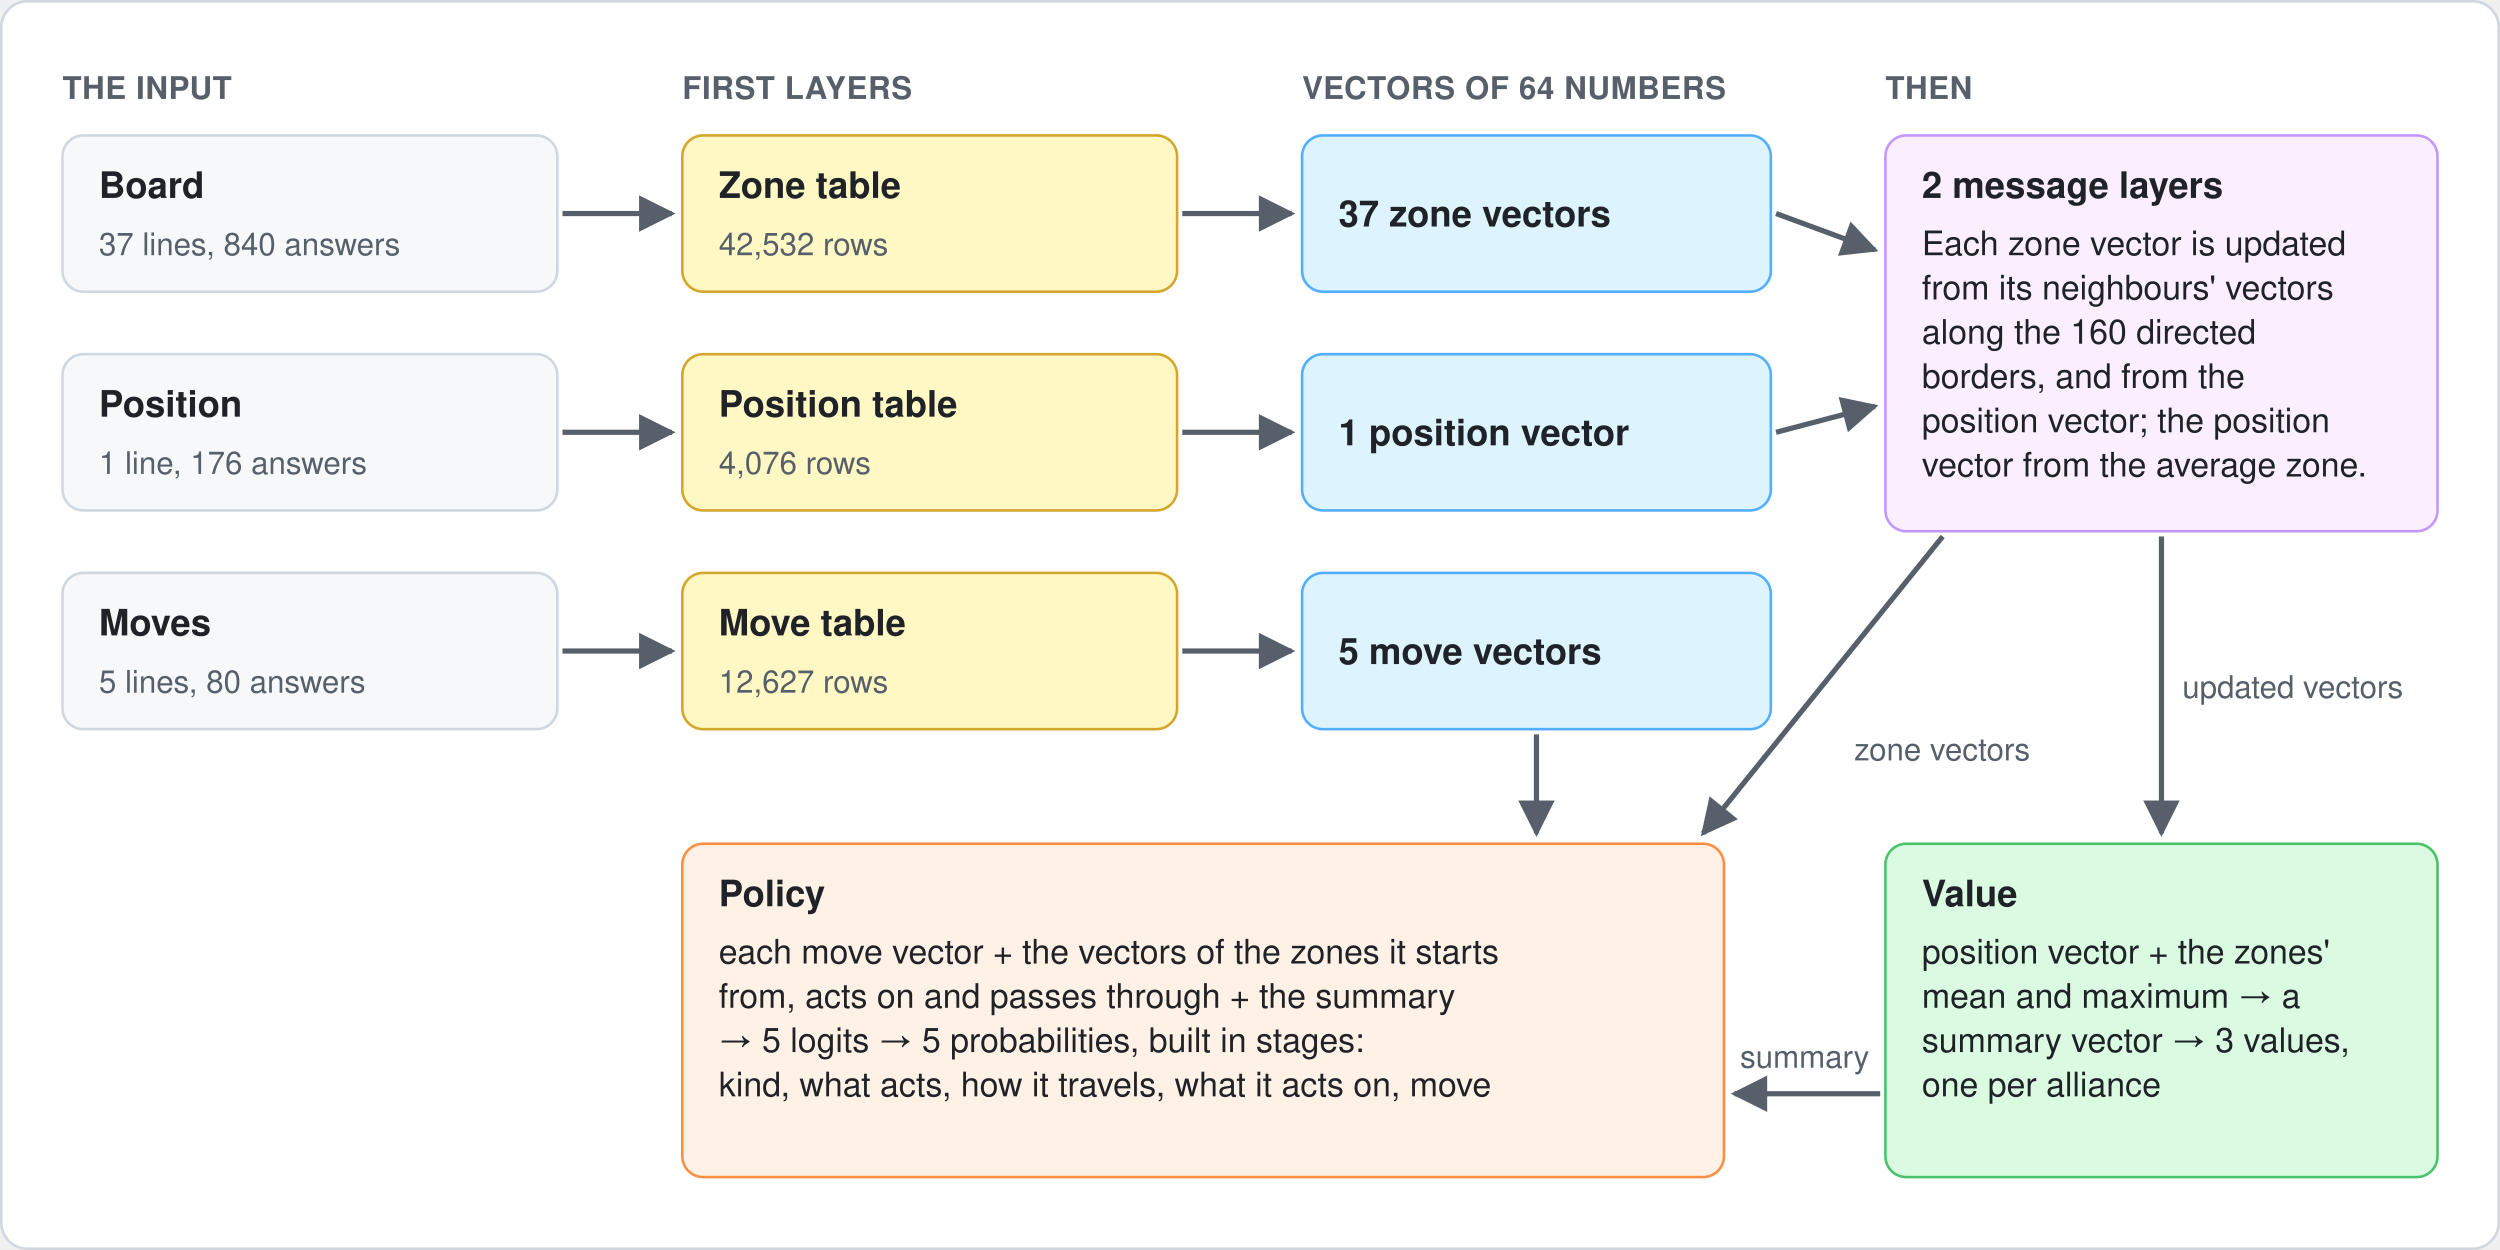
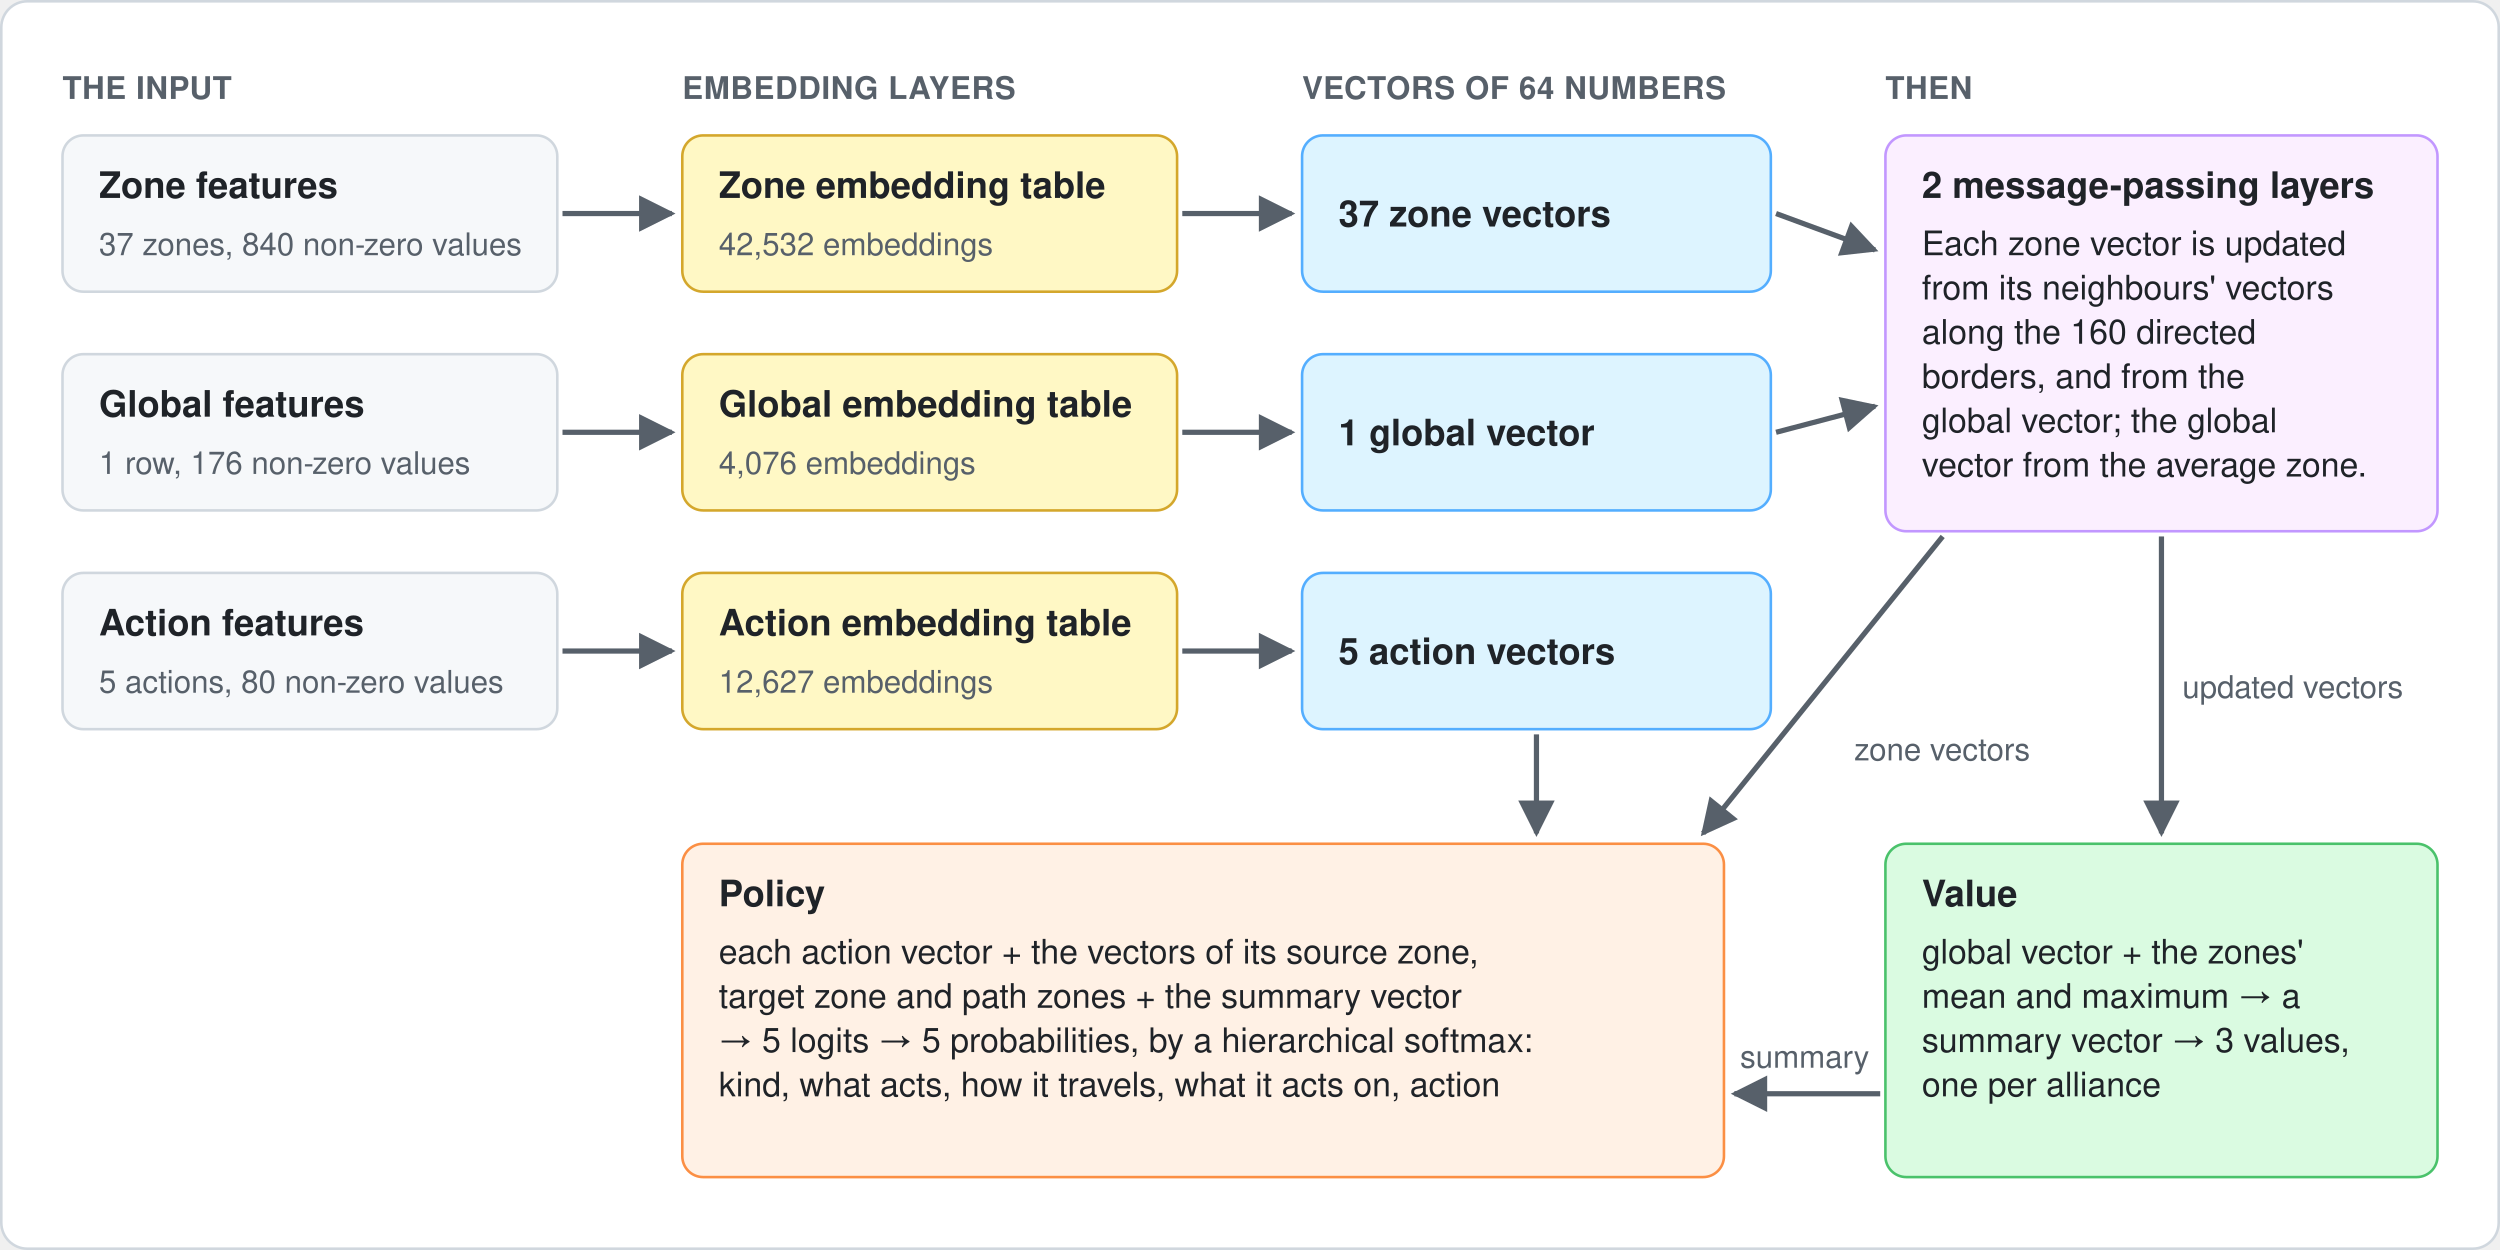
<svg xmlns="http://www.w3.org/2000/svg" width="960" height="480" viewBox="0 0 960 480" role="img" aria-labelledby="title desc">
  <defs>
    <marker id="arrow" viewBox="0 0 10 10" refX="9" refY="5" markerWidth="7" markerHeight="7" orient="auto-start-reverse">
      <path d="M 0 0 L 10 5 L 0 10 z" fill="#57606a" />
    </marker>
    <style>
      text { font-family: -apple-system, BlinkMacSystemFont, "Segoe UI", Helvetica, Arial, sans-serif; fill: #1f2328; }
      .col { font-size: 12px; fill: #57606a; font-weight: 600; letter-spacing: 0.02em; }
      .name { font-size: 14px; font-weight: 600; }
      .body { font-size: 13px; }
      .small { font-size: 12px; fill: #57606a; }
      .label { font-size: 12px; fill: #57606a; }
    </style>
  </defs>
  <rect x="0.5" y="0.5" width="959" height="479" rx="10" fill="#ffffff" stroke="#d0d7de" />
  <text class="col" x="24" y="38">THE INPUT</text>
-   <text class="col" x="262" y="38">FIRST LAYERS</text>
+   <text class="col" x="262" y="38">EMBEDDING LAYERS</text>
  <text class="col" x="500" y="38">VECTORS OF 64 NUMBERS</text>
  <text class="col" x="724" y="38">THEN</text>
  <rect x="24" y="52" width="190" height="60" rx="8" fill="#f6f8fa" stroke="#d0d7de" />
-   <text class="name" x="38" y="76">Board</text>
-   <text class="small" x="38" y="98">37 lines, 840 answers</text>
+   <text class="name" x="38" y="76">Zone features</text>
+   <text class="small" x="38" y="98">37 zones, 840 non-zero values</text>
  <rect x="262" y="52" width="190" height="60" rx="8" fill="#fff8c5" stroke="#d4a72c" />
-   <text class="name" x="276" y="76">Zone table</text>
-   <text class="small" x="276" y="98">42,532 rows</text>
+   <text class="name" x="276" y="76">Zone embedding table</text>
+   <text class="small" x="276" y="98">42,532 embeddings</text>
  <rect x="500" y="52" width="180" height="60" rx="8" fill="#ddf4ff" stroke="#54aeff" />
  <text class="name" x="514" y="87">37 zone vectors</text>
  <rect x="24" y="136" width="190" height="60" rx="8" fill="#f6f8fa" stroke="#d0d7de" />
-   <text class="name" x="38" y="160">Position</text>
-   <text class="small" x="38" y="182">1 line, 176 answers</text>
+   <text class="name" x="38" y="160">Global features</text>
+   <text class="small" x="38" y="182">1 row, 176 non-zero values</text>
  <rect x="262" y="136" width="190" height="60" rx="8" fill="#fff8c5" stroke="#d4a72c" />
-   <text class="name" x="276" y="160">Position table</text>
-   <text class="small" x="276" y="182">4,076 rows</text>
+   <text class="name" x="276" y="160">Global embedding table</text>
+   <text class="small" x="276" y="182">4,076 embeddings</text>
  <rect x="500" y="136" width="180" height="60" rx="8" fill="#ddf4ff" stroke="#54aeff" />
-   <text class="name" x="514" y="171">1 position vector</text>
+   <text class="name" x="514" y="171">1 global vector</text>
  <rect x="24" y="220" width="190" height="60" rx="8" fill="#f6f8fa" stroke="#d0d7de" />
-   <text class="name" x="38" y="244">Moves</text>
-   <text class="small" x="38" y="266">5 lines, 80 answers</text>
+   <text class="name" x="38" y="244">Action features</text>
+   <text class="small" x="38" y="266">5 actions, 80 non-zero values</text>
  <rect x="262" y="220" width="190" height="60" rx="8" fill="#fff8c5" stroke="#d4a72c" />
-   <text class="name" x="276" y="244">Move table</text>
-   <text class="small" x="276" y="266">12,627 rows</text>
+   <text class="name" x="276" y="244">Action embedding table</text>
+   <text class="small" x="276" y="266">12,627 embeddings</text>
  <rect x="500" y="220" width="180" height="60" rx="8" fill="#ddf4ff" stroke="#54aeff" />
-   <text class="name" x="514" y="255">5 move vectors</text>
+   <text class="name" x="514" y="255">5 action vectors</text>
  <line x1="216" y1="82" x2="258" y2="82" stroke="#57606a" stroke-width="2" marker-end="url(#arrow)" />
  <line x1="454" y1="82" x2="496" y2="82" stroke="#57606a" stroke-width="2" marker-end="url(#arrow)" />
  <line x1="216" y1="166" x2="258" y2="166" stroke="#57606a" stroke-width="2" marker-end="url(#arrow)" />
  <line x1="454" y1="166" x2="496" y2="166" stroke="#57606a" stroke-width="2" marker-end="url(#arrow)" />
  <line x1="216" y1="250" x2="258" y2="250" stroke="#57606a" stroke-width="2" marker-end="url(#arrow)" />
  <line x1="454" y1="250" x2="496" y2="250" stroke="#57606a" stroke-width="2" marker-end="url(#arrow)" />
  <rect x="724" y="52" width="212" height="152" rx="8" fill="#fbefff" stroke="#c297ff" />
-   <text class="name" x="738" y="76">2 message layers</text>
+   <text class="name" x="738" y="76">2 message-passing layers</text>
  <text class="body" x="738" y="98">Each zone vector is updated</text>
  <text class="body" x="738" y="115">from its neighbours' vectors</text>
  <text class="body" x="738" y="132">along the 160 directed</text>
  <text class="body" x="738" y="149">borders, and from the</text>
-   <text class="body" x="738" y="166">position vector; the position</text>
+   <text class="body" x="738" y="166">global vector; the global</text>
  <text class="body" x="738" y="183">vector from the average zone.</text>
  <line x1="682" y1="82" x2="720" y2="96" stroke="#57606a" stroke-width="2" marker-end="url(#arrow)" />
  <line x1="682" y1="166" x2="720" y2="156" stroke="#57606a" stroke-width="2" marker-end="url(#arrow)" />
  <rect x="724" y="324" width="212" height="128" rx="8" fill="#dafbe1" stroke="#4ac26b" />
  <text class="name" x="738" y="348">Value</text>
-   <text class="body" x="738" y="370">position vector + the zones'</text>
+   <text class="body" x="738" y="370">global vector + the zones'</text>
  <text class="body" x="738" y="387">mean and maximum → a</text>
  <text class="body" x="738" y="404">summary vector → 3 values,</text>
  <text class="body" x="738" y="421">one per alliance</text>
  <line x1="830" y1="206" x2="830" y2="320" stroke="#57606a" stroke-width="2" marker-end="url(#arrow)" />
  <text class="label" x="838" y="268">updated vectors</text>
  <rect x="262" y="324" width="400" height="128" rx="8" fill="#fff1e5" stroke="#fb8f44" />
  <text class="name" x="276" y="348">Policy</text>
-   <text class="body" x="276" y="370">each move vector + the vectors of the zones it starts</text>
-   <text class="body" x="276" y="387">from, acts on and passes through + the summary</text>
-   <text class="body" x="276" y="404">→ 5 logits → 5 probabilities, built in stages:</text>
-   <text class="body" x="276" y="421">kind, what acts, how it travels, what it acts on, move</text>
+   <text class="body" x="276" y="370">each action vector + the vectors of its source zone,</text>
+   <text class="body" x="276" y="387">target zone and path zones + the summary vector</text>
+   <text class="body" x="276" y="404">→ 5 logits → 5 probabilities, by a hierarchical softmax:</text>
+   <text class="body" x="276" y="421">kind, what acts, how it travels, what it acts on, action</text>
  <line x1="590" y1="282" x2="590" y2="320" stroke="#57606a" stroke-width="2" marker-end="url(#arrow)" />
  <line x1="746" y1="206" x2="654" y2="320" stroke="#57606a" stroke-width="2" marker-end="url(#arrow)" />
  <text class="label" x="712" y="292">zone vectors</text>
  <line x1="722" y1="420" x2="666" y2="420" stroke="#57606a" stroke-width="2" marker-end="url(#arrow)" />
  <text class="label" x="693" y="410" text-anchor="middle">summary</text>
</svg>
